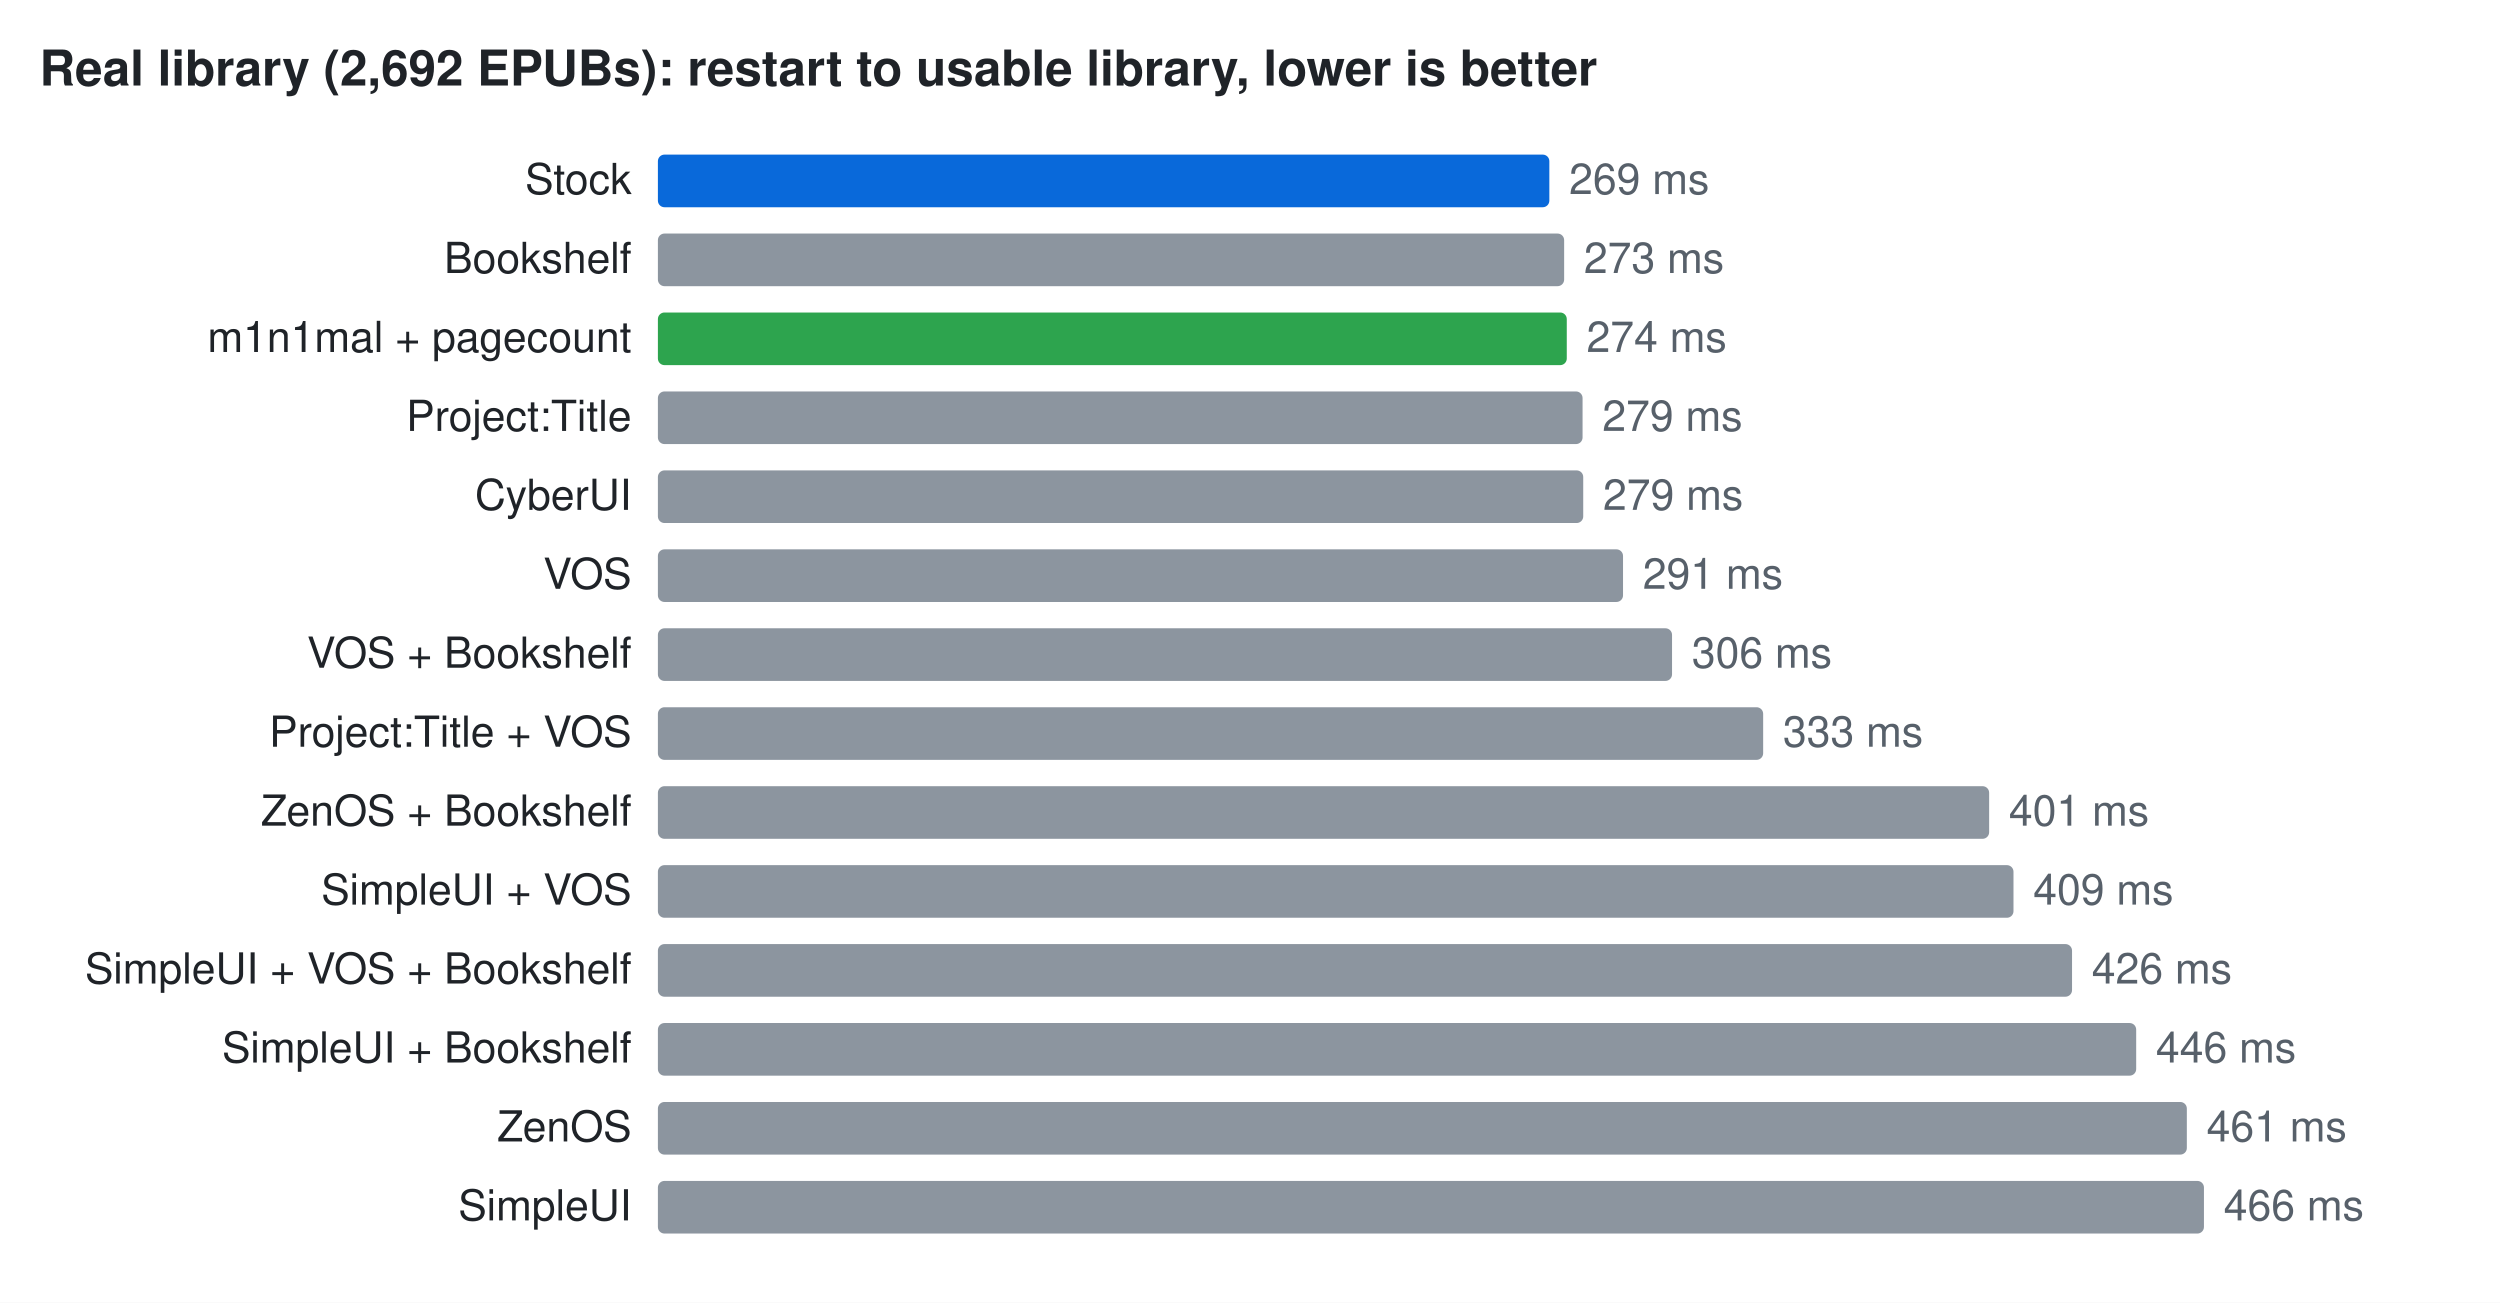
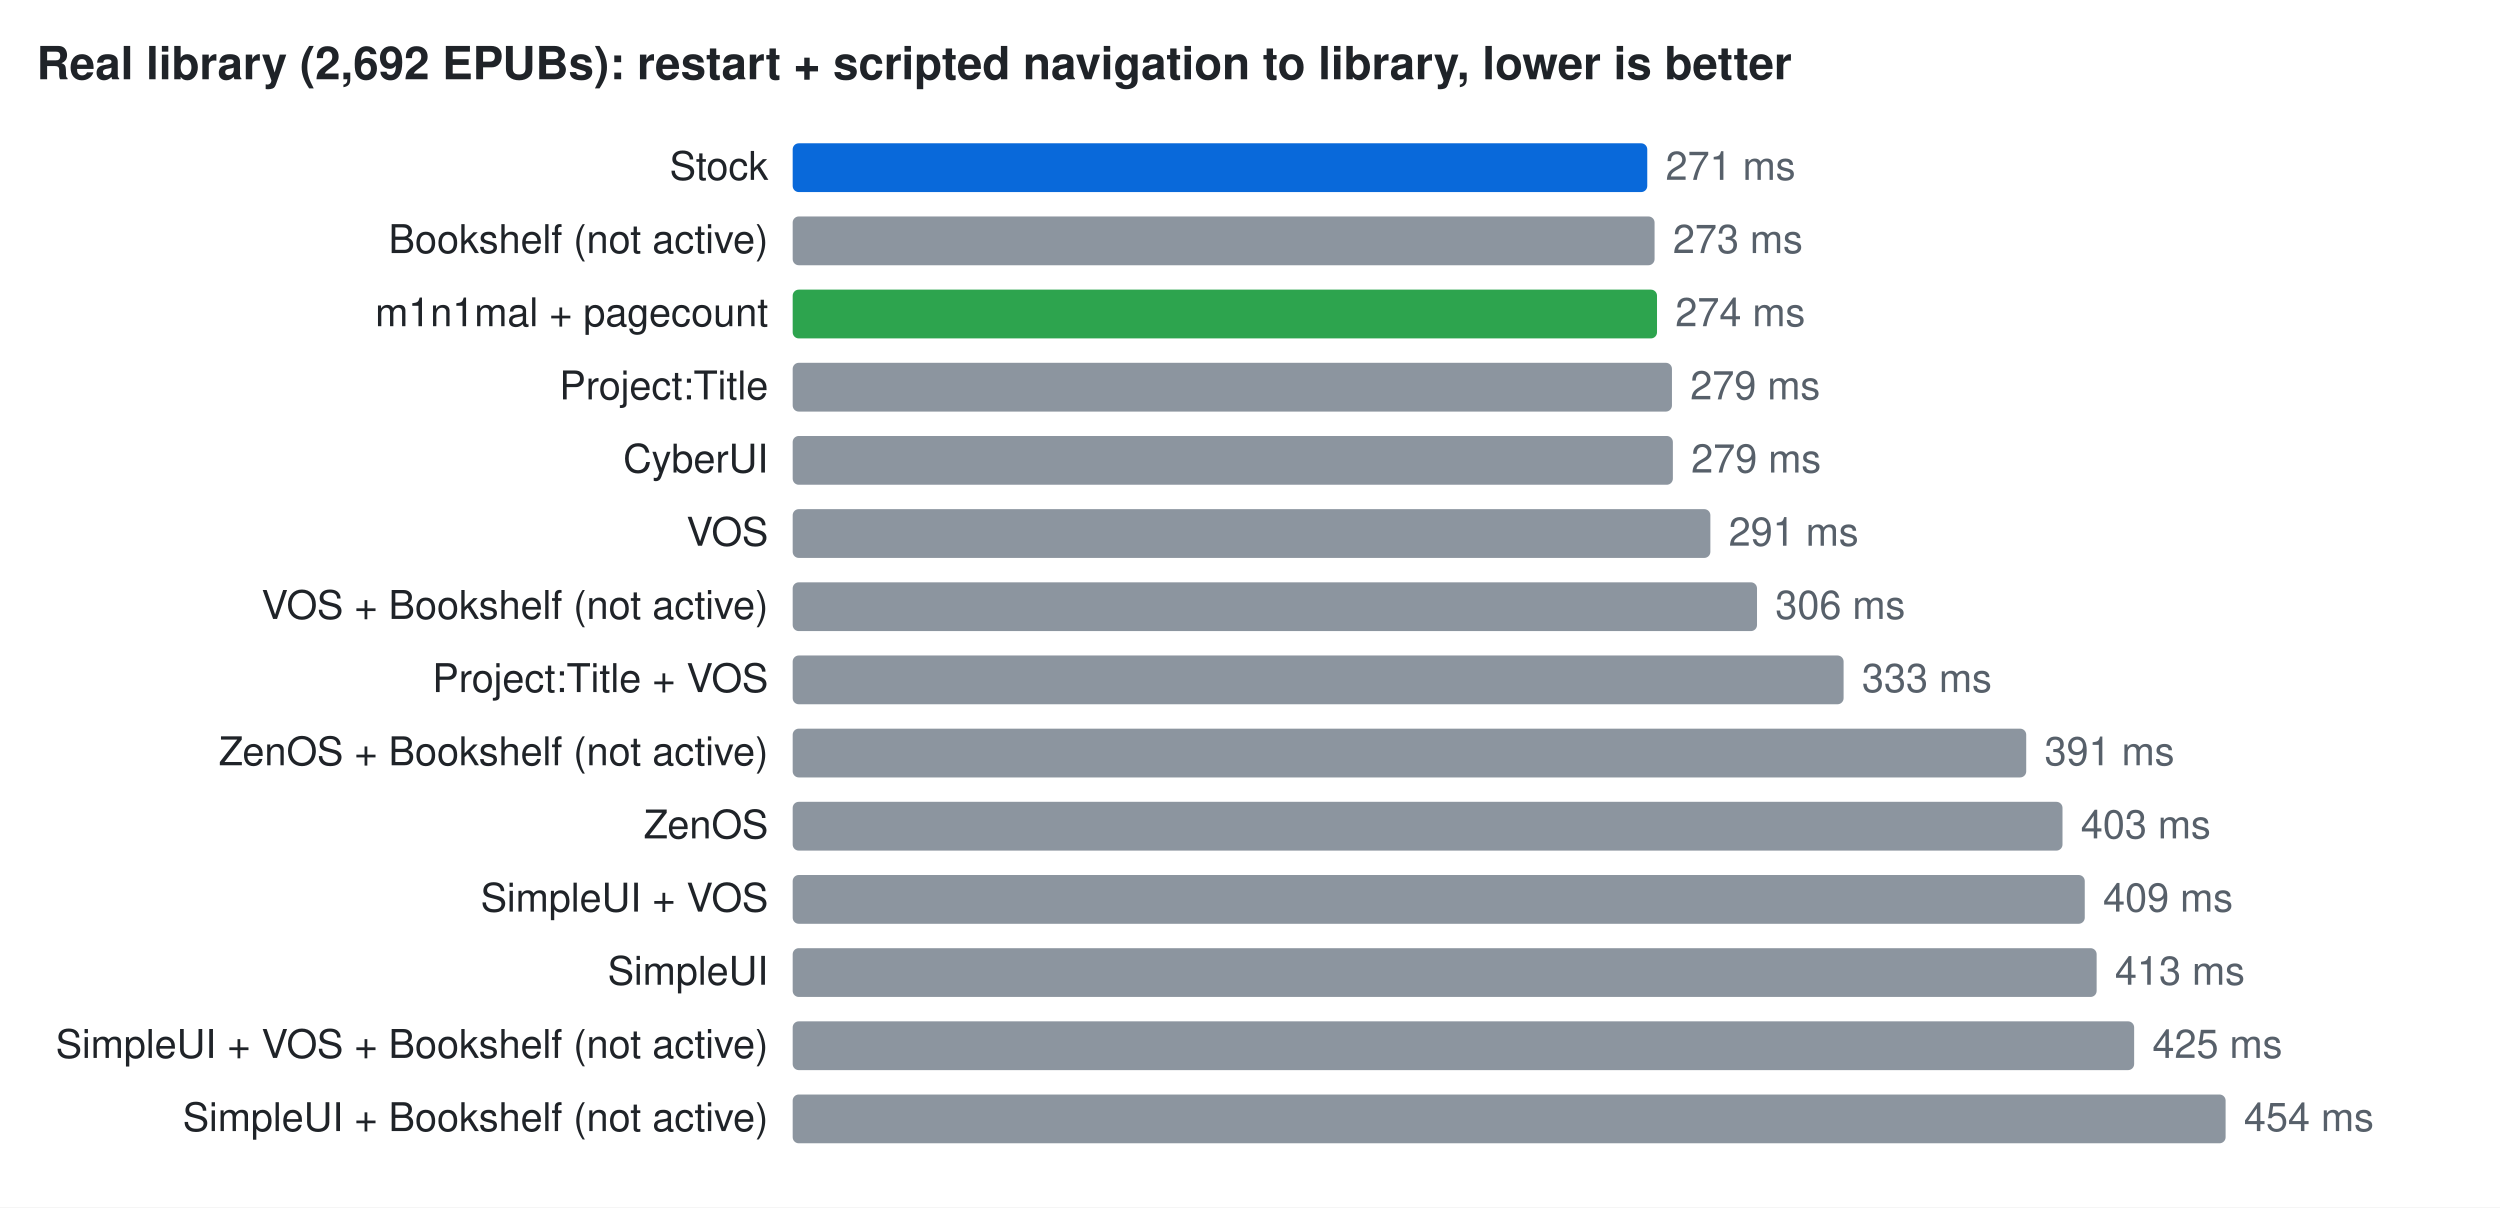
- <svg xmlns="http://www.w3.org/2000/svg" width="760" height="396" viewBox="0 0 760 396" font-family="Helvetica, Arial, sans-serif" font-size="13">
-   <rect width="760" height="396" fill="#ffffff" />
-   <text x="12" y="26" font-size="15" font-weight="bold" fill="#1f2328">Real library (2,692 EPUBs): restart to usable library, lower is better</text>
-   <text x="192" y="59" text-anchor="end" fill="#1f2328">Stock</text>
-   <rect x="200" y="47" width="271.0" height="16" rx="2" fill="#0969da" />
-   <text x="477.0" y="59" fill="#57606a">269 ms</text>
-   <text x="192" y="83" text-anchor="end" fill="#1f2328">Bookshelf</text>
-   <rect x="200" y="71" width="275.5" height="16" rx="2" fill="#8c959f" />
-   <text x="481.5" y="83" fill="#57606a">273 ms</text>
-   <text x="192" y="107" text-anchor="end" fill="#1f2328">m1n1mal + pagecount</text>
-   <rect x="200" y="95" width="276.3" height="16" rx="2" fill="#2da44e" />
-   <text x="482.3" y="107" fill="#57606a">274 ms</text>
-   <text x="192" y="131" text-anchor="end" fill="#1f2328">Project:Title</text>
-   <rect x="200" y="119" width="281.1" height="16" rx="2" fill="#8c959f" />
-   <text x="487.1" y="131" fill="#57606a">279 ms</text>
-   <text x="192" y="155" text-anchor="end" fill="#1f2328">CyberUI</text>
-   <rect x="200" y="143" width="281.3" height="16" rx="2" fill="#8c959f" />
-   <text x="487.3" y="155" fill="#57606a">279 ms</text>
-   <text x="192" y="179" text-anchor="end" fill="#1f2328">VOS</text>
-   <rect x="200" y="167" width="293.4" height="16" rx="2" fill="#8c959f" />
-   <text x="499.4" y="179" fill="#57606a">291 ms</text>
-   <text x="192" y="203" text-anchor="end" fill="#1f2328">VOS + Bookshelf</text>
-   <rect x="200" y="191" width="308.3" height="16" rx="2" fill="#8c959f" />
-   <text x="514.3" y="203" fill="#57606a">306 ms</text>
-   <text x="192" y="227" text-anchor="end" fill="#1f2328">Project:Title + VOS</text>
-   <rect x="200" y="215" width="336.0" height="16" rx="2" fill="#8c959f" />
-   <text x="542.0" y="227" fill="#57606a">333 ms</text>
-   <text x="192" y="251" text-anchor="end" fill="#1f2328">ZenOS + Bookshelf</text>
-   <rect x="200" y="239" width="404.7" height="16" rx="2" fill="#8c959f" />
-   <text x="610.7" y="251" fill="#57606a">401 ms</text>
-   <text x="192" y="275" text-anchor="end" fill="#1f2328">SimpleUI + VOS</text>
-   <rect x="200" y="263" width="412.1" height="16" rx="2" fill="#8c959f" />
-   <text x="618.1" y="275" fill="#57606a">409 ms</text>
-   <text x="192" y="299" text-anchor="end" fill="#1f2328">SimpleUI + VOS + Bookshelf</text>
-   <rect x="200" y="287" width="429.9" height="16" rx="2" fill="#8c959f" />
-   <text x="635.9" y="299" fill="#57606a">426 ms</text>
-   <text x="192" y="323" text-anchor="end" fill="#1f2328">SimpleUI + Bookshelf</text>
-   <rect x="200" y="311" width="449.4" height="16" rx="2" fill="#8c959f" />
-   <text x="655.4" y="323" fill="#57606a">446 ms</text>
-   <text x="192" y="347" text-anchor="end" fill="#1f2328">ZenOS</text>
-   <rect x="200" y="335" width="464.8" height="16" rx="2" fill="#8c959f" />
-   <text x="670.8" y="347" fill="#57606a">461 ms</text>
-   <text x="192" y="371" text-anchor="end" fill="#1f2328">SimpleUI</text>
-   <rect x="200" y="359" width="470.0" height="16" rx="2" fill="#8c959f" />
-   <text x="676.0" y="371" fill="#57606a">466 ms</text>
+ <svg xmlns="http://www.w3.org/2000/svg" width="820" height="396" viewBox="0 0 820 396" font-family="Helvetica, Arial, sans-serif" font-size="13">
+   <rect width="820" height="396" fill="#ffffff" />
+   <text x="12" y="26" font-size="15" font-weight="bold" fill="#1f2328">Real library (2,692 EPUBs): restart + scripted navigation to library, lower is better</text>
+   <text x="252" y="59" text-anchor="end" fill="#1f2328">Stock</text>
+   <rect x="260" y="47" width="280.3" height="16" rx="2" fill="#0969da" />
+   <text x="546.3" y="59" fill="#57606a">271 ms</text>
+   <text x="252" y="83" text-anchor="end" fill="#1f2328">Bookshelf (not active)</text>
+   <rect x="260" y="71" width="282.7" height="16" rx="2" fill="#8c959f" />
+   <text x="548.7" y="83" fill="#57606a">273 ms</text>
+   <text x="252" y="107" text-anchor="end" fill="#1f2328">m1n1mal + pagecount</text>
+   <rect x="260" y="95" width="283.5" height="16" rx="2" fill="#2da44e" />
+   <text x="549.5" y="107" fill="#57606a">274 ms</text>
+   <text x="252" y="131" text-anchor="end" fill="#1f2328">Project:Title</text>
+   <rect x="260" y="119" width="288.4" height="16" rx="2" fill="#8c959f" />
+   <text x="554.4" y="131" fill="#57606a">279 ms</text>
+   <text x="252" y="155" text-anchor="end" fill="#1f2328">CyberUI</text>
+   <rect x="260" y="143" width="288.7" height="16" rx="2" fill="#8c959f" />
+   <text x="554.7" y="155" fill="#57606a">279 ms</text>
+   <text x="252" y="179" text-anchor="end" fill="#1f2328">VOS</text>
+   <rect x="260" y="167" width="301.0" height="16" rx="2" fill="#8c959f" />
+   <text x="567.0" y="179" fill="#57606a">291 ms</text>
+   <text x="252" y="203" text-anchor="end" fill="#1f2328">VOS + Bookshelf (not active)</text>
+   <rect x="260" y="191" width="316.3" height="16" rx="2" fill="#8c959f" />
+   <text x="582.3" y="203" fill="#57606a">306 ms</text>
+   <text x="252" y="227" text-anchor="end" fill="#1f2328">Project:Title + VOS</text>
+   <rect x="260" y="215" width="344.7" height="16" rx="2" fill="#8c959f" />
+   <text x="610.7" y="227" fill="#57606a">333 ms</text>
+   <text x="252" y="251" text-anchor="end" fill="#1f2328">ZenOS + Bookshelf (not active)</text>
+   <rect x="260" y="239" width="404.6" height="16" rx="2" fill="#8c959f" />
+   <text x="670.6" y="251" fill="#57606a">391 ms</text>
+   <text x="252" y="275" text-anchor="end" fill="#1f2328">ZenOS</text>
+   <rect x="260" y="263" width="416.5" height="16" rx="2" fill="#8c959f" />
+   <text x="682.5" y="275" fill="#57606a">403 ms</text>
+   <text x="252" y="299" text-anchor="end" fill="#1f2328">SimpleUI + VOS</text>
+   <rect x="260" y="287" width="423.8" height="16" rx="2" fill="#8c959f" />
+   <text x="689.8" y="299" fill="#57606a">409 ms</text>
+   <text x="252" y="323" text-anchor="end" fill="#1f2328">SimpleUI</text>
+   <rect x="260" y="311" width="427.7" height="16" rx="2" fill="#8c959f" />
+   <text x="693.7" y="323" fill="#57606a">413 ms</text>
+   <text x="252" y="347" text-anchor="end" fill="#1f2328">SimpleUI + VOS + Bookshelf (not active)</text>
+   <rect x="260" y="335" width="440.0" height="16" rx="2" fill="#8c959f" />
+   <text x="706.0" y="347" fill="#57606a">425 ms</text>
+   <text x="252" y="371" text-anchor="end" fill="#1f2328">SimpleUI + Bookshelf (not active)</text>
+   <rect x="260" y="359" width="470.0" height="16" rx="2" fill="#8c959f" />
+   <text x="736.0" y="371" fill="#57606a">454 ms</text>
</svg>
